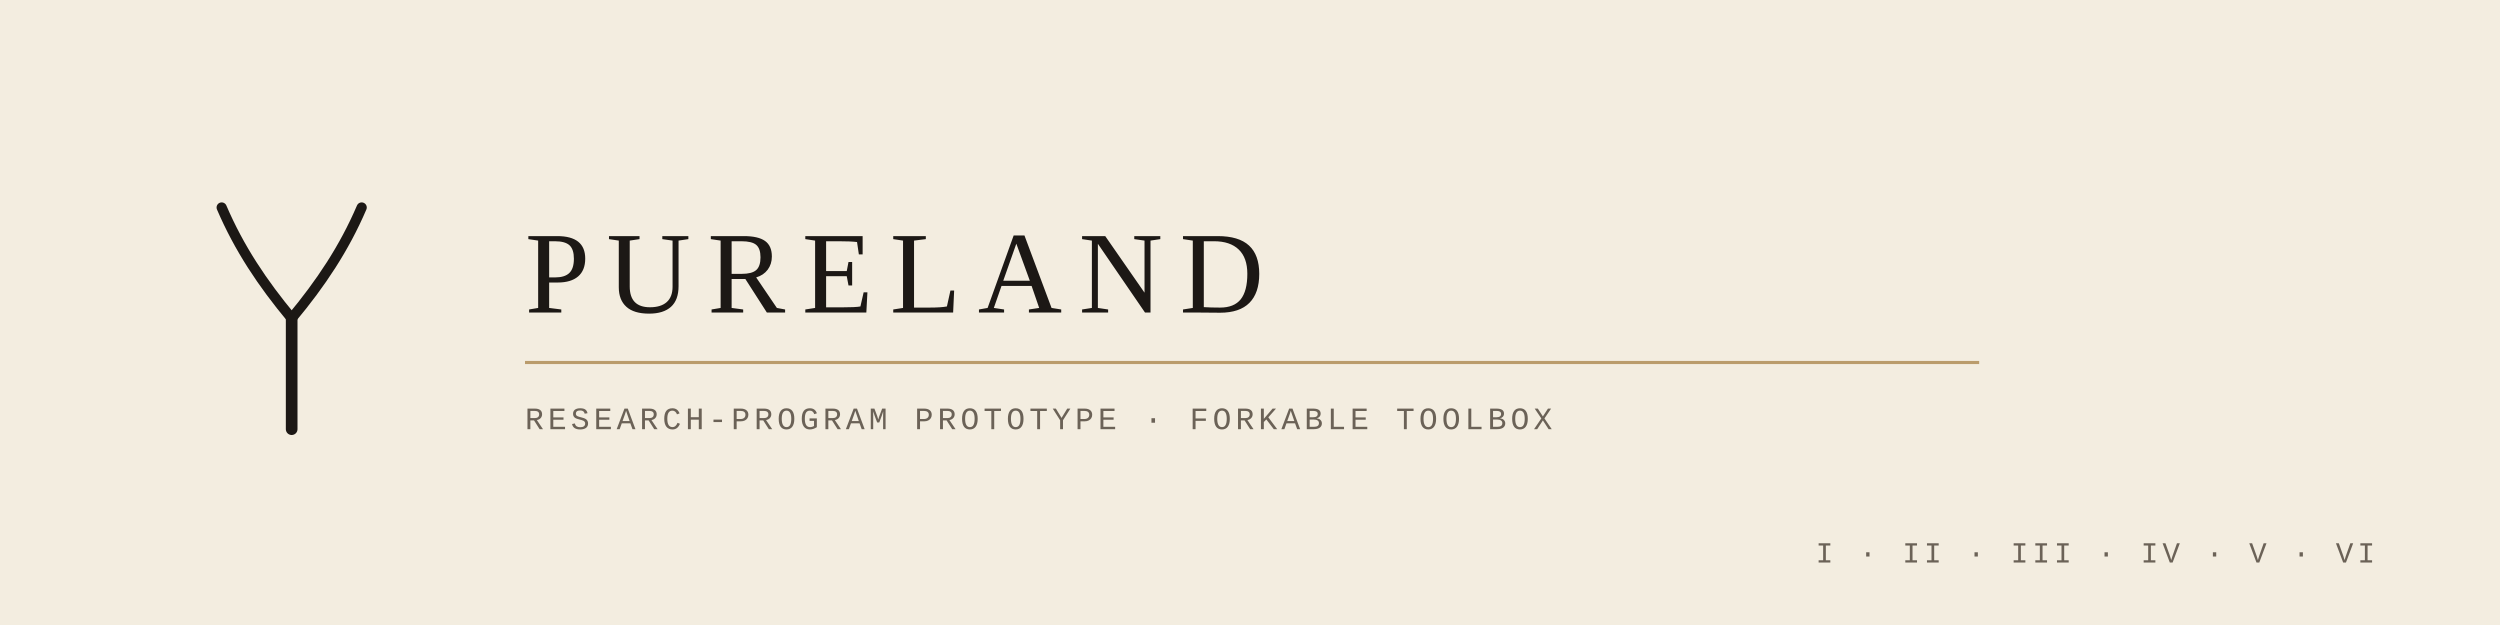
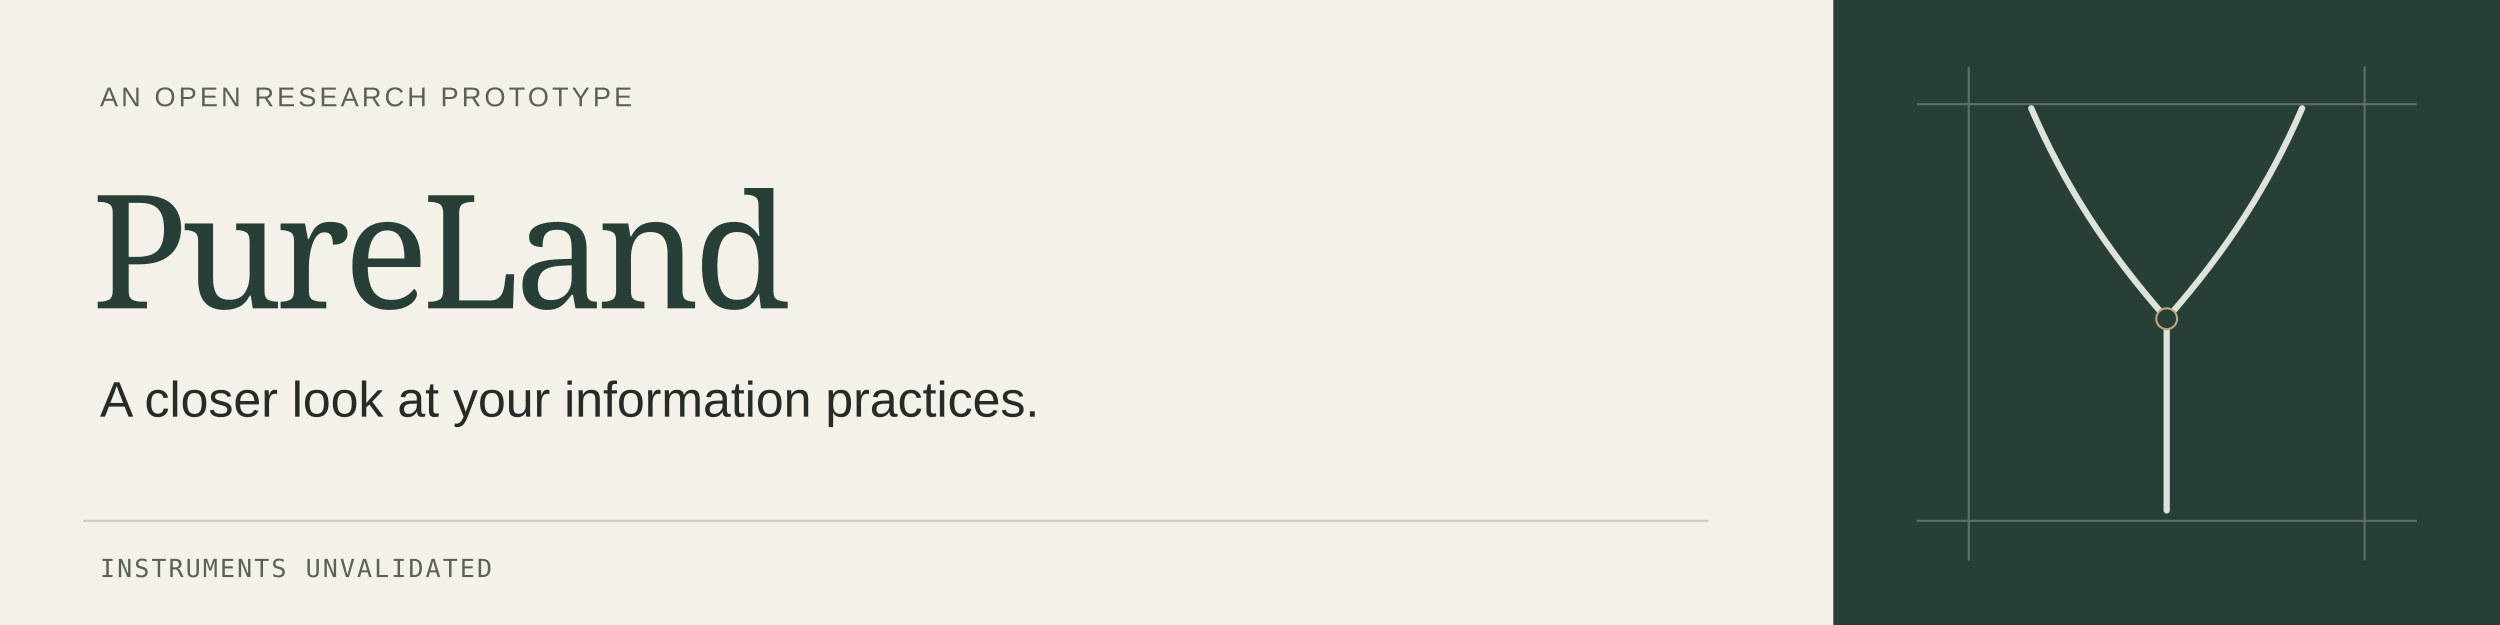
- <svg xmlns="http://www.w3.org/2000/svg" viewBox="0 0 1200 300" role="img" aria-label="PureLand. Research-program prototype and forkable toolbox.">
-   <rect x="0" y="0" width="1200" height="300" fill="#F3EDE0" />
-   <g transform="translate(70,80) scale(1.4)" fill="none" stroke="#1C1815" stroke-linecap="round" stroke-linejoin="round">
-     <path d="M 50 90 L 50 52" stroke-width="4" />
-     <path d="M 50 52 C 40 40, 32 28, 26 14" stroke-width="3.5" />
-     <path d="M 50 52 C 60 40, 68 28, 74 14" stroke-width="3.5" />
+ <svg xmlns="http://www.w3.org/2000/svg" viewBox="0 0 1200 300" role="img" aria-labelledby="title desc">
+   <rect width="1200" height="300" fill="#F4F1E9" />
+   <rect x="880" width="320" height="300" fill="#283F38" />
+   <path d="M40 250H820" fill="none" stroke="#C9CCC1" />
+   <text x="48" y="51" font-family="Arial,sans-serif" font-size="13" letter-spacing="1.5" fill="#596259">AN OPEN RESEARCH PROTOTYPE</text>
+   <text x="44" y="148" font-family="Georgia,serif" font-size="76" letter-spacing="-3" fill="#283F38">PureLand</text>
+   <text x="48" y="200" font-family="Arial,sans-serif" font-size="24" fill="#252B27">A closer look at your information practices.</text>
+   <text x="48" y="277" font-family="monospace" font-size="12" letter-spacing="1" fill="#596259">INSTRUMENTS UNVALIDATED</text>
+   <g fill="none" stroke="#5B7164" stroke-width="1">
+     <path d="M920 50H1160 M920 250H1160 M945 32V269 M1135 32V269" />
  </g>
-   <text x="252" y="150" font-family="Georgia, 'Times New Roman', serif" font-size="56" letter-spacing="8" fill="#1C1815">PURELAND</text>
-   <line x1="252" y1="174" x2="950" y2="174" stroke="#B4945F" stroke-width="1.5" opacity="0.9" />
-   <text x="252" y="206" font-family="'Courier New', monospace" font-size="15" letter-spacing="2" fill="#6B6257">RESEARCH-PROGRAM PROTOTYPE · FORKABLE TOOLBOX</text>
-   <text x="1140" y="270" text-anchor="end" font-family="'Courier New', monospace" font-size="14" letter-spacing="2" fill="#6B6257">I · II · III · IV · V · VI</text>
+   <g fill="none" stroke="#DDE3D8" stroke-linecap="round" stroke-width="3">
+     <path d="M1040 245V153 C1011 120 991 89 975 52 M1040 153 C1069 120 1089 89 1105 52" />
+   </g>
+   <circle cx="1040" cy="153" r="5" stroke="#BCA77E" stroke-width="1" fill="#283F38" />
</svg>
